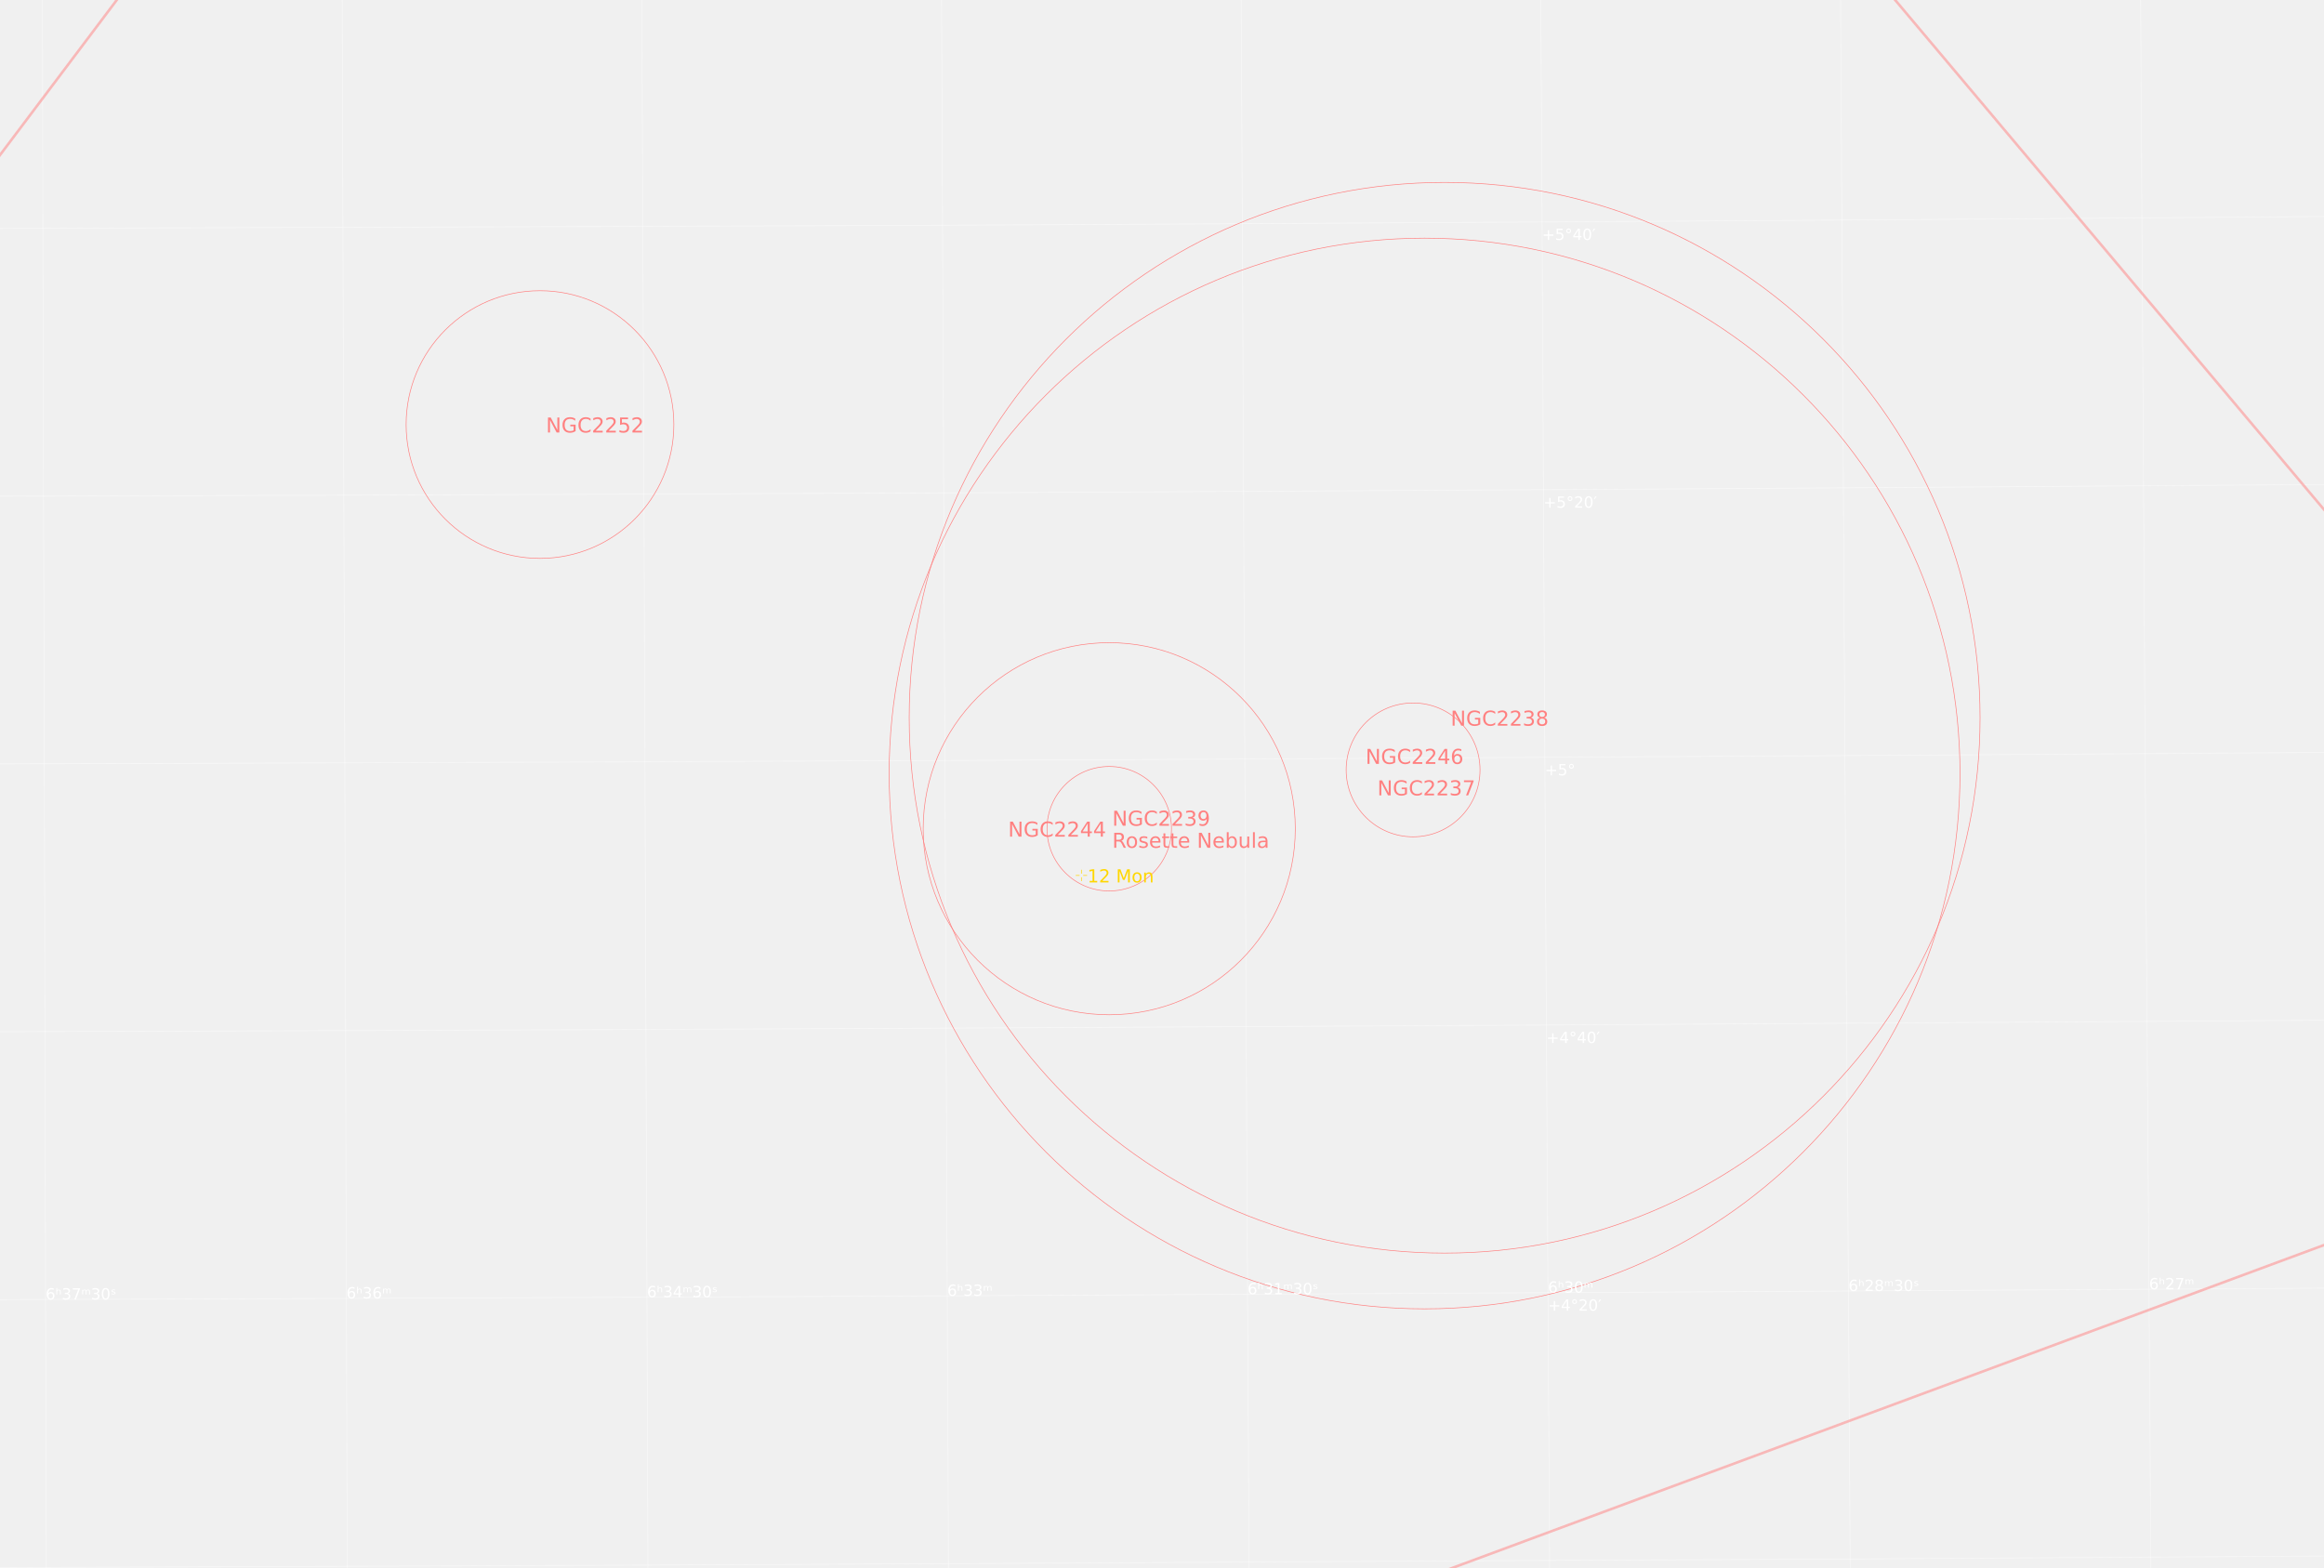
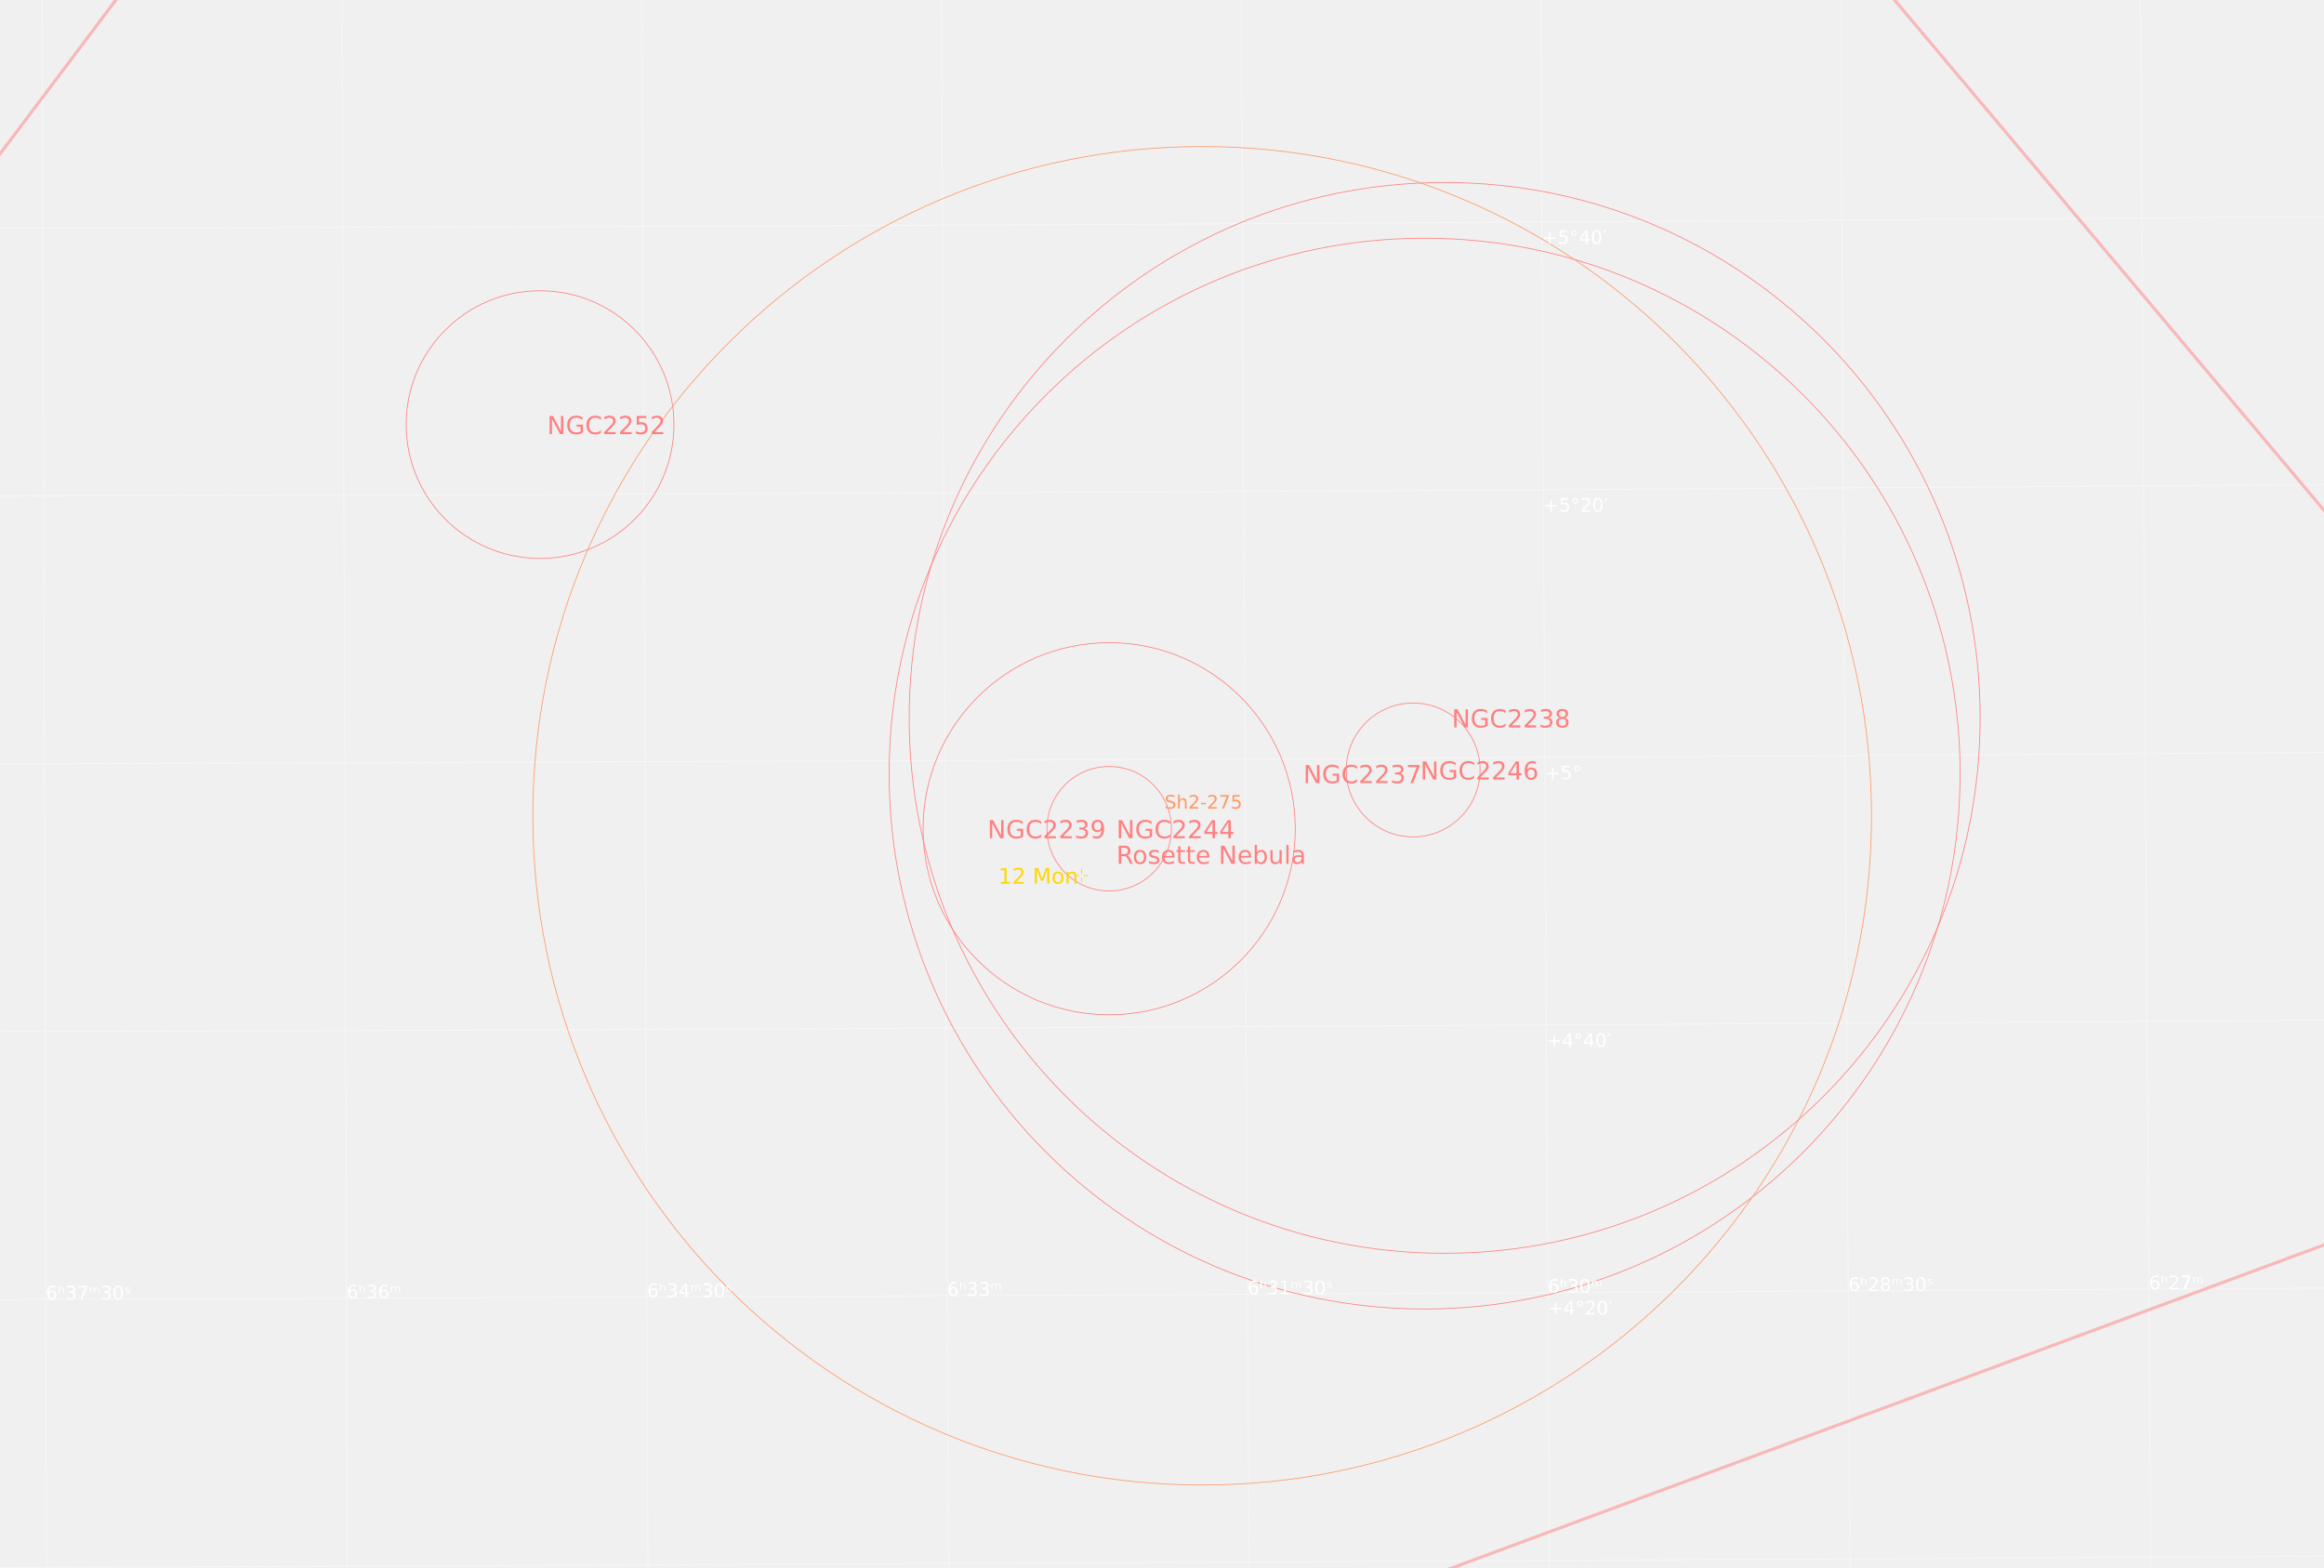
<svg xmlns="http://www.w3.org/2000/svg" viewBox="0 0 10845 7317" version="1.2" baseProfile="tiny">
  <defs>
</defs>
  <g fill="none" stroke="black" stroke-width="1" fill-rule="evenodd" stroke-linecap="square" stroke-linejoin="bevel">
    <g fill="none" stroke="#000000" stroke-opacity="1" stroke-width="1" stroke-linecap="square" stroke-linejoin="bevel" transform="matrix(1,0,0,1,0,0)" font-family="SF Pro Text" font-size="12" font-weight="400" font-style="normal">
</g>
-     <g fill="none" stroke="#ffffff" stroke-opacity="0.502" stroke-width="3" stroke-linecap="square" stroke-linejoin="miter" stroke-miterlimit="2" transform="matrix(1,0,0,1,0,0)" font-family="SF Pro Text" font-size="12" font-weight="400" font-style="normal">
-       <polyline fill="none" vector-effect="none" points="11449.9,8508.3 10734,8513.13 10018.3,8517.84 9302.83,8522.36 8587.53,8526.53 7872.37,8530.26 7157.28,8533.86 6442.14,8537.57 5726.89,8541.43 5011.57,8545.28 4296.31,8548.92 3581.07,8552.33 2865.78,8555.57 2150.38,8558.64 1434.78,8561.56 718.944,8564.34 2.913,8566.96 " />
-       <polyline fill="none" vector-effect="none" points="11440.8,7257.96 10725.3,7262.93 10009.9,7267.61 9294.68,7272.08 8579.74,7276.55 7864.96,7279.73 7150.27,7283.29 6435.57,7287 5720.64,7290.97 5005.49,7295.08 4291.06,7298.69 3576.28,7302.03 2861.54,7305.21 2146.56,7308.2 1431.35,7311.03 715.759,7313.69 -0.136,7316.25 " />
-       <polyline fill="none" vector-effect="none" points="11431.8,6007.88 10716.5,6012.76 10001.3,6017.46 9286.45,6021.69 8571.8,6025.84 7857.27,6029.8 7142.82,6033.62 6428.4,6037.46 5713.98,6041.16 4999.82,6045.07 4285.63,6048.67 3571.51,6051.97 2857.35,6055.08 2142.59,6058.01 1427.51,6060.72 712.254,6063.24 -3.016,6065.61 " />
-       <polyline fill="none" vector-effect="none" points="11422.5,4757.65 10707.1,4762.64 9992.11,4767.14 9277.64,4771.65 8563.46,4776.01 7849.38,4780.41 7135.38,4784.36 6421.48,4788.3 5707.62,4792.12 4993.9,4795.78 4280.42,4799.09 3566.76,4802.13 2852.61,4805.18 2138.47,4808.07 1423.8,4810.69 708.825,4813.14 -6.209,4815.36 " />
-       <polyline fill="none" vector-effect="none" points="11413.5,3507.29 10698.1,3512.59 9983.2,3517.71 9269.12,3522.45 8555.4,3526.8 7841.81,3530.93 7128.26,3535.02 6414.75,3539.22 5701.3,3543.04 4988.1,3546.67 4274.89,3550.03 3561.68,3552.8 2848.19,3556.11 2134.47,3558.65 1420.13,3561.07 705.749,3563.49 -8.916,3565.25 " />
-       <polyline fill="none" vector-effect="none" points="11405.1,2256.71 10690.4,2262.25 9975.93,2267.59 9261.9,2272.59 8548.32,2277.22 7835.03,2281.62 7121.85,2285.89 6408.59,2289.99 5695.35,2293.91 4982.48,2297.75 4269.56,2300.99 3556.66,2303.87 2843.19,2306.64 2129.58,2309.25 1415.65,2311.75 701.664,2313.81 -12.472,2315.93 " />
-       <polyline fill="none" vector-effect="none" points="11396.6,1005.9 10682.4,1011.65 9968.42,1017.19 9254.69,1022.49 8541.29,1027.44 7828.22,1032.02 7115.33,1036.4 6402.49,1040.66 5689.68,1044.7 4976.63,1048.31 4263.94,1051.5 3551.11,1054.39 2838.05,1057.01 2124.97,1059.48 1411.47,1061.76 698.184,1063.71 -15.277,1066.48 " />
-       <polyline fill="none" vector-effect="none" points="11449.9,8508.3 11444.7,7794.18 11439.6,7080.34 11434.4,6366.5 11429.2,5652.49 11423.8,4938.55 11418.5,4224.58 11413.6,3510.53 11408.8,2796.36 11403.9,2082.22 11399.1,1367.96 11394.2,653.524 11389.5,-60.929 " />
-       <polyline fill="none" vector-effect="none" points="10045.3,8517.67 10040.5,7803.67 10035.8,7089.78 10030.8,6375.86 10025.8,5662.04 10020.5,4947.9 10015.1,4233.88 10010.2,3520.75 10006,2806.88 10001.9,2092.95 9997.57,1378.92 9993.22,664.726 9988.87,-49.556 " />
-       <polyline fill="none" vector-effect="none" points="8641.53,8526.23 8637.08,7812.42 8632.59,7098.45 8628.05,6384.15 8623.41,5670.18 8618.6,4956.48 8613.8,4243.22 8609.3,3529.72 8605.17,2816.12 8601.21,2102.52 8597.21,1388.83 8593.09,675.009 8588.92,-38.992 " />
-       <polyline fill="none" vector-effect="none" points="7238.25,8533.45 7234.28,7819.23 7230.15,7105.24 7225.89,6391.62 7221.58,5677.94 7217.3,4964.62 7213.1,4251.38 7209.08,3537.79 7205.32,2824.42 7201.74,2111.12 7198.05,1397.64 7194.08,683.808 7190.06,-30.268 " />
-       <polyline fill="none" vector-effect="none" points="5834.89,8540.85 5831.37,7826.68 5827.63,7112.68 5823.72,6399 5820.01,5685.4 5816.32,4972.25 5812.84,4259.02 5809.04,3545.73 5805.67,2832.22 5802.22,2119.13 5799.03,1405.84 5795.53,692.015 5791.75,-22.077 " />
-       <polyline fill="none" vector-effect="none" points="4431.3,8548.25 4428.2,7834.29 4425.13,7120.36 4422.02,6406.5 4418.82,5692.83 4415.84,4979.29 4412.66,4265.87 4409.45,3552.55 4406.29,2839.36 4403.14,2126.22 4400.13,1412.67 4396.9,698.835 4393.71,-15.21 " />
-       <polyline fill="none" vector-effect="none" points="3027.78,8554.85 3025.26,7840.8 3022.84,7126.83 3020.38,6412.93 3017.73,5699.1 3015.03,4985.34 3012.42,4271.71 3009.76,3558.64 3006.84,2845.27 3004.16,2131.74 3001.29,1418.27 2998.14,704.393 2995.38,-9.77 " />
-       <polyline fill="none" vector-effect="none" points="1623.88,8560.81 1621.88,7846.67 1619.82,7132.6 1617.6,6418.61 1615.36,5704.71 1613.2,4990.89 1611.16,4277.17 1608.89,3563.71 1606.25,2850.23 1603.63,2136.66 1601.48,1422.8 1599.09,708.998 1596.99,-4.954 " />
-       <polyline fill="none" vector-effect="none" points="219.142,8566.19 217.378,7851.96 215.624,7137.74 213.918,6423.55 211.928,5709.53 210.112,4995.61 208.53,4281.79 206.924,3568.09 204.856,2854.33 202.652,2140.59 200.939,1427.31 199.475,713.567 197.994,-0.424 " />
+     <g fill="none" stroke="#ffffff" stroke-opacity="0.502" stroke-width="3.62" stroke-linecap="square" stroke-linejoin="miter" stroke-miterlimit="2" transform="matrix(1,0,0,1,0,0)" font-family="SF Pro Text" font-size="12" font-weight="400" font-style="normal">
+       <polyline fill="none" vector-effect="none" points="11449.7,8511.56 10733.9,8515.8 10018.4,8519.52 9302.97,8523.04 8587.65,8526.66 7872.18,8530.26 7156.69,8533.84 6441.49,8537.49 5726.54,8541 5011.79,8544.21 4297.09,8547.37 3581.96,8550.82 2866.55,8554.4 2151.23,8557.78 1435.83,8560.87 719.948,8563.68 3.765,8566.31 " />
+       <polyline fill="none" vector-effect="none" points="11440.6,7259.62 10725.1,7264.03 10009.6,7267.55 9294.05,7271.57 8579.15,7275.85 7863.82,7279.7 7148.8,7283.43 6434.2,7287.34 5719.64,7291.21 5005.06,7294.28 4291.23,7297.28 3576.09,7300.92 2861.08,7304.32 2146.23,7307.46 1431.72,7310.63 715.507,7313.24 0.005,7315.81 " />
+       <polyline fill="none" vector-effect="none" points="11431.2,6007.67 10716.4,6012.22 10000.6,6017.12 9285.57,6021.54 8570.78,6025.73 7855.78,6029.39 7141.82,6033.59 6427.63,6037.45 5713.4,6041.18 4999.52,6044.95 4285.13,6048.16 3571.1,6051.34 2856.86,6054.61 2142.1,6057.41 1427.65,6060.18 712.507,6062.96 -3.376,6065.49 " />
+       <polyline fill="none" vector-effect="none" points="11420.3,4757.48 10706.5,4762.62 9992.14,4767.2 9277.26,4771.76 8562.94,4776.14 7850.37,4780.02 7134.85,4784.47 6420.91,4788.17 5707.18,4792.15 4994.15,4795.61 4279.63,4799.18 3566.5,4802.13 2852.24,4805.1 2138.07,4807.99 1423.62,4810.57 709.502,4812.88 -6.236,4815.33 " />
+       <polyline fill="none" vector-effect="none" points="11412.7,3507.15 10698.4,3512.72 9983.61,3517.51 9269.65,3522.4 8555.49,3526.9 7841.65,3531.29 7128.33,3535.64 6414.71,3539.52 5701.36,3543.25 4987.61,3546.44 4273.77,3549.97 3560.6,3553.64 2848.17,3555.54 2133.65,3558.57 1420.02,3561.27 705.434,3563.28 -9.558,3565.05 " />
+       <polyline fill="none" vector-effect="none" points="11404.8,2256.97 10690.3,2262.66 9975.92,2267.89 9261.6,2273.06 8547.76,2277.43 7834.69,2282.11 7121.22,2286.53 6408.18,2290.42 5695.01,2294.22 4981.58,2297.85 4269.06,2301.18 3556.06,2304.04 2843.01,2306.89 2129.22,2309.31 1415.26,2311.84 701.548,2313.66 -12.671,2315.73 " />
+       <polyline fill="none" vector-effect="none" points="11396.8,1006.22 10682.1,1012.33 9968.29,1017.73 9254.23,1023.06 8540.88,1028 7827.43,1032.6 7114.6,1036.87 6401.64,1040.77 5689.07,1044.89 4976.15,1048.25 4263.71,1051.85 3550.63,1054.77 2837.58,1057.41 2124.43,1059.19 1411.28,1061.9 697.386,1063.78 -16.625,1065.53 " />
+       <polyline fill="none" vector-effect="none" points="11449.7,8511.56 11444.4,7796.87 11439.4,7081.81 11434.1,6366.91 11428.1,5652.57 11421.7,4938.85 11416.9,4224.95 11412.7,3511.07 11408.2,2797.27 11403.7,2083.35 11399.1,1369.23 11394.6,654.868 11389.4,-59.404 " />
+       <polyline fill="none" vector-effect="none" points="10045.5,8519.39 10040.5,7804.74 10035.4,7089.35 10030.3,6375.86 10025.2,5662.22 10020.5,4948.61 10015.7,4234.2 10010.7,3521.21 10006.4,2807.62 10001.9,2094.27 9997.29,1380.63 9992.97,666.159 9987.95,-47.323 " />
+       <polyline fill="none" vector-effect="none" points="8641.83,8526.38 8637.13,7812.08 8631.81,7097.92 8627.09,6383.94 8622.54,5670.53 8618.16,4957.2 8613.77,4243.87 8609.6,3530.47 8605.12,2817.08 8600.95,2103.67 8596.94,1390.25 8592.92,676.618 8588.51,-37.415 " />
+       <polyline fill="none" vector-effect="none" points="7237.96,8533.43 7233.38,7819.31 7229.01,7105.63 7225.19,6392.34 7220.92,5678.46 7216.93,4965.16 7213.11,4252.28 7209.42,3539.05 7205.04,2825.8 7201.3,2112.64 7197.61,1398.92 7193.65,685.385 7189.82,-27.924 " />
+       <polyline fill="none" vector-effect="none" points="5834.82,8540.49 5830.77,7826.81 5827.01,7113.28 5823.37,6399.27 5819.84,5685.85 5815.78,4973.14 5812.6,4259.52 5809.64,3546.72 5805.77,2833.15 5802.07,2120.41 5799.17,1406.78 5795.29,693.704 5791.61,-20.357 " />
+       <polyline fill="none" vector-effect="none" points="4432.43,8546.76 4429.1,7832.77 4425.39,7119.52 4422.44,6406.15 4418.44,5692.39 4415.63,4979.6 4412.28,4266.36 4408.64,3553.3 4406.44,2840.4 4403.19,2127.08 4400.22,1413.66 4396.78,700.133 4393.67,-13.792 " />
+       <polyline fill="none" vector-effect="none" points="3029.09,8553.59 3025.87,7839.8 3022.87,7126.07 3020.6,6412.41 3017.55,5699.02 3015.05,4985.66 3012.6,4272.52 3010.39,3558.86 3007.14,2846.22 3004.36,2133.16 3000.67,1419.69 2998.28,705.915 2995.56,-8.174 " />
+       <polyline fill="none" vector-effect="none" points="1625.49,8560.09 1623.03,7846.25 1620.01,7132.24 1618.05,6418.15 1615.84,5704.59 1613.61,4991.1 1611.3,4277.99 1609.42,3564.48 1606.54,2851.07 1604.01,2137.83 1601.72,1424.1 1599.11,710.034 1596.23,-3.926 " />
+       <polyline fill="none" vector-effect="none" points="220.734,8565.53 218.458,7851.5 216.401,7137.53 214.273,6423.68 212.618,5709.85 211.075,4995.95 209.051,4282.39 207.247,3568.67 205.136,2855.54 203.295,2141.47 200.774,1427.62 199.102,713.731 196.25,-0.444 " />
    </g>
-     <g fill="none" stroke="#ff8080" stroke-opacity="0.502" stroke-width="12" stroke-linecap="square" stroke-linejoin="miter" stroke-miterlimit="2" transform="matrix(1,0,0,1,0,0)" font-family="DejaVu Sans" font-size="72" font-weight="400" font-style="normal">
-       <polyline fill="none" vector-effect="none" points="4469.5,-5198.56 13041.7,4989.03 " />
-       <polyline fill="none" vector-effect="none" points="13039.3,4997.93 -9502.54,13349.2 " />
-       <polyline fill="none" vector-effect="none" points="4459.54,-5198.29 -9505.23,13345.6 " />
+     <g fill="none" stroke="#ff8080" stroke-opacity="0.502" stroke-width="14.48" stroke-linecap="square" stroke-linejoin="miter" stroke-miterlimit="2" transform="matrix(1,0,0,1,0,0)" font-family="DejaVu Sans" font-size="87" font-weight="400" font-style="normal">
+       <polyline fill="none" vector-effect="none" points="4465.33,-5200.21 13039.4,4989.45 " />
+       <polyline fill="none" vector-effect="none" points="13037,4998.35 -9501.88,13347.8 " />
+       <polyline fill="none" vector-effect="none" points="4455.37,-5199.94 -9504.57,13344.1 " />
    </g>
-     <g fill="none" stroke="#ff8080" stroke-opacity="1" stroke-width="3" stroke-linecap="square" stroke-linejoin="miter" stroke-miterlimit="2" transform="matrix(1,0,0,1,0,0)" font-family="DejaVu Sans" font-size="192" font-weight="400" font-style="normal">
-       <ellipse cx="5176.28" cy="3867.82" rx="868.262" ry="868.262" />
-       <circle cx="5176.28" cy="3867.82" r="290.462" />
-       <circle cx="6647.83" cy="3610.15" r="2498.59" />
-       <ellipse cx="6594.24" cy="3593.27" rx="312.324" ry="312.324" />
-       <ellipse cx="6741.36" cy="3349.92" rx="2498.59" ry="2498.59" />
-       <circle cx="2519.82" cy="1981.47" r="624.649" />
+     <g fill="none" stroke="#ff8080" stroke-opacity="1" stroke-width="3.62" stroke-linecap="square" stroke-linejoin="miter" stroke-miterlimit="2" transform="matrix(1,0,0,1,0,0)" font-family="DejaVu Sans" font-size="232" font-weight="400" font-style="normal">
+       <circle cx="5175.98" cy="3867.86" r="290.489" />
+       <circle cx="5175.98" cy="3867.86" r="868.345" />
+       <circle cx="6648.04" cy="3610.54" r="2498.83" />
+       <ellipse cx="6594.47" cy="3593.62" rx="312.354" ry="312.354" />
+       <circle cx="6741.55" cy="3350.57" r="2498.83" />
+       <circle cx="2520.21" cy="1981.61" r="624.709" />
    </g>
-     <g fill="none" stroke="#ffd700" stroke-opacity="1" stroke-width="3" stroke-linecap="square" stroke-linejoin="miter" stroke-miterlimit="2" transform="matrix(1,0,0,1,0,0)" font-family="DejaVu Sans" font-size="192" font-weight="400" font-style="normal">
-       <polyline fill="none" vector-effect="none" points="5021.42,4085.85 5036.42,4085.85 " />
-       <polyline fill="none" vector-effect="none" points="5071.42,4085.85 5056.42,4085.85 " />
-       <polyline fill="none" vector-effect="none" points="5046.42,4110.85 5046.42,4095.85 " />
-       <polyline fill="none" vector-effect="none" points="5046.42,4060.85 5046.42,4075.85 " />
+     <g fill="none" stroke="#ff9966" stroke-opacity="1" stroke-width="3.62" stroke-linecap="square" stroke-linejoin="miter" stroke-miterlimit="2" transform="matrix(1,0,0,1,0,0)" font-family="DejaVu Sans" font-size="232" font-weight="400" font-style="normal">
+       <ellipse cx="5609.94" cy="3807.42" rx="3123.54" ry="3123.54" />
    </g>
-     <g fill="none" stroke="#ffd700" stroke-opacity="1" stroke-width="1" stroke-linecap="square" stroke-linejoin="miter" stroke-miterlimit="2" transform="matrix(1,0,0,1,0,0)" font-family="DejaVu Sans" font-size="84" font-weight="400" font-style="normal">
-       <text fill="#ffd700" fill-opacity="1" stroke="none" xml:space="preserve" x="5074.41" y="4118.35" font-family="DejaVu Sans" font-size="84" font-weight="400" font-style="normal">12 Mon</text>
+     <g fill="none" stroke="#ffd700" stroke-opacity="1" stroke-width="3.62" stroke-linecap="square" stroke-linejoin="miter" stroke-miterlimit="2" transform="matrix(1,0,0,1,0,0)" font-family="DejaVu Sans" font-size="232" font-weight="400" font-style="normal">
+       <polyline fill="none" vector-effect="none" points="5017.17,4085.99 5035.27,4085.99 " />
+       <polyline fill="none" vector-effect="none" points="5076.47,4085.99 5058.37,4085.99 " />
+       <polyline fill="none" vector-effect="none" points="5046.82,4115.64 5046.82,4097.54 " />
+       <polyline fill="none" vector-effect="none" points="5046.82,4056.34 5046.82,4074.44 " />
    </g>
-     <g fill="none" stroke="#ff8080" stroke-opacity="1" stroke-width="1" stroke-linecap="square" stroke-linejoin="miter" stroke-miterlimit="2" transform="matrix(1,0,0,1,0,0)" font-family="DejaVu Sans" font-size="96" font-weight="400" font-style="normal">
-       <text fill="#ff8080" fill-opacity="1" stroke="none" xml:space="preserve" x="4704.27" y="3904.82" font-family="DejaVu Sans" font-size="96" font-weight="400" font-style="normal">NGC2244</text>
-       <text fill="#ff8080" fill-opacity="1" stroke="none" xml:space="preserve" x="5190.27" y="3853.82" font-family="DejaVu Sans" font-size="96" font-weight="400" font-style="normal">NGC2239</text>
-       <text fill="#ff8080" fill-opacity="1" stroke="none" xml:space="preserve" x="5190.27" y="3956.82" font-family="DejaVu Sans" font-size="96" font-weight="400" font-style="normal">Rosette Nebula</text>
-       <text fill="#ff8080" fill-opacity="1" stroke="none" xml:space="preserve" x="6427.33" y="3712.15" font-family="DejaVu Sans" font-size="96" font-weight="400" font-style="normal">NGC2237</text>
-       <text fill="#ff8080" fill-opacity="1" stroke="none" xml:space="preserve" x="6372.23" y="3565.27" font-family="DejaVu Sans" font-size="96" font-weight="400" font-style="normal">NGC2246</text>
-       <text fill="#ff8080" fill-opacity="1" stroke="none" xml:space="preserve" x="6769.36" y="3386.92" font-family="DejaVu Sans" font-size="96" font-weight="400" font-style="normal">NGC2238</text>
-       <text fill="#ff8080" fill-opacity="1" stroke="none" xml:space="preserve" x="2547.81" y="2018.47" font-family="DejaVu Sans" font-size="96" font-weight="400" font-style="normal">NGC2252</text>
+     <g fill="none" stroke="#ffd700" stroke-opacity="1" stroke-width="1" stroke-linecap="square" stroke-linejoin="miter" stroke-miterlimit="2" transform="matrix(1,0,0,1,0,0)" font-family="DejaVu Sans" font-size="101" font-weight="400" font-style="normal">
+       <text fill="#ffd700" fill-opacity="1" stroke="none" xml:space="preserve" x="4658.55" y="4124.49" font-family="DejaVu Sans" font-size="101" font-weight="400" font-style="normal">12 Mon</text>
    </g>
-     <g fill="none" stroke="#ffffff" stroke-opacity="1" stroke-width="1" stroke-linecap="square" stroke-linejoin="miter" stroke-miterlimit="2" transform="matrix(1,0,0,1,0,0)" font-family="DejaVu Sans" font-size="72" font-weight="400" font-style="normal">
-       <text fill="#ffffff" fill-opacity="1" stroke="none" xml:space="preserve" x="7223.72" y="6117.17" font-family="DejaVu Sans" font-size="72" font-weight="400" font-style="normal">+4°20′</text>
-       <text fill="#ffffff" fill-opacity="1" stroke="none" xml:space="preserve" x="7216.22" y="4867.91" font-family="DejaVu Sans" font-size="72" font-weight="400" font-style="normal">+4°40′</text>
-       <text fill="#ffffff" fill-opacity="1" stroke="none" xml:space="preserve" x="7209.05" y="3618.55" font-family="DejaVu Sans" font-size="72" font-weight="400" font-style="normal">+5°</text>
-       <text fill="#ffffff" fill-opacity="1" stroke="none" xml:space="preserve" x="7202.61" y="2369.41" font-family="DejaVu Sans" font-size="72" font-weight="400" font-style="normal">+5°20′</text>
-       <text fill="#ffffff" fill-opacity="1" stroke="none" xml:space="preserve" x="7196.05" y="1119.91" font-family="DejaVu Sans" font-size="72" font-weight="400" font-style="normal">+5°40′</text>
-       <text fill="#ffffff" fill-opacity="1" stroke="none" xml:space="preserve" x="10028.3" y="6017.29" font-family="DejaVu Sans" font-size="72" font-weight="400" font-style="normal">6ʰ27ᵐ</text>
-       <text fill="#ffffff" fill-opacity="1" stroke="none" xml:space="preserve" x="8625.73" y="6025.53" font-family="DejaVu Sans" font-size="72" font-weight="400" font-style="normal">6ʰ28ᵐ30ˢ</text>
-       <text fill="#ffffff" fill-opacity="1" stroke="none" xml:space="preserve" x="7223.72" y="6033.17" font-family="DejaVu Sans" font-size="72" font-weight="400" font-style="normal">6ʰ30ᵐ</text>
-       <text fill="#ffffff" fill-opacity="1" stroke="none" xml:space="preserve" x="5821.83" y="6040.58" font-family="DejaVu Sans" font-size="72" font-weight="400" font-style="normal">6ʰ31ᵐ30ˢ</text>
-       <text fill="#ffffff" fill-opacity="1" stroke="none" xml:space="preserve" x="4420.38" y="6048.02" font-family="DejaVu Sans" font-size="72" font-weight="400" font-style="normal">6ʰ33ᵐ</text>
-       <text fill="#ffffff" fill-opacity="1" stroke="none" xml:space="preserve" x="3019.11" y="6054.39" font-family="DejaVu Sans" font-size="72" font-weight="400" font-style="normal">6ʰ34ᵐ30ˢ</text>
-       <text fill="#ffffff" fill-opacity="1" stroke="none" xml:space="preserve" x="1616.47" y="6060.03" font-family="DejaVu Sans" font-size="72" font-weight="400" font-style="normal">6ʰ36ᵐ</text>
-       <text fill="#ffffff" fill-opacity="1" stroke="none" xml:space="preserve" x="212.953" y="6064.91" font-family="DejaVu Sans" font-size="72" font-weight="400" font-style="normal">6ʰ37ᵐ30ˢ</text>
+     <g fill="none" stroke="#ff8080" stroke-opacity="1" stroke-width="1" stroke-linecap="square" stroke-linejoin="miter" stroke-miterlimit="2" transform="matrix(1,0,0,1,0,0)" font-family="DejaVu Sans" font-size="116" font-weight="400" font-style="normal">
+       <text fill="#ff8080" fill-opacity="1" stroke="none" xml:space="preserve" x="5209.23" y="4031.66" font-family="DejaVu Sans" font-size="116" font-weight="400" font-style="normal">Rosette Nebula</text>
+       <text fill="#ff8080" fill-opacity="1" stroke="none" xml:space="preserve" x="5209.23" y="3912.36" font-family="DejaVu Sans" font-size="116" font-weight="400" font-style="normal">NGC2244</text>
+       <text fill="#ff8080" fill-opacity="1" stroke="none" xml:space="preserve" x="4607.7" y="3912.36" font-family="DejaVu Sans" font-size="116" font-weight="400" font-style="normal">NGC2239</text>
+       <text fill="#ff8080" fill-opacity="1" stroke="none" xml:space="preserve" x="6081.77" y="3655.04" font-family="DejaVu Sans" font-size="116" font-weight="400" font-style="normal">NGC2237</text>
+       <text fill="#ff8080" fill-opacity="1" stroke="none" xml:space="preserve" x="6627.73" y="3638.12" font-family="DejaVu Sans" font-size="116" font-weight="400" font-style="normal">NGC2246</text>
+       <text fill="#ff8080" fill-opacity="1" stroke="none" xml:space="preserve" x="6774.81" y="3395.07" font-family="DejaVu Sans" font-size="116" font-weight="400" font-style="normal">NGC2238</text>
+       <text fill="#ff8080" fill-opacity="1" stroke="none" xml:space="preserve" x="2553.47" y="2026.11" font-family="DejaVu Sans" font-size="116" font-weight="400" font-style="normal">NGC2252</text>
+     </g>
+     <g fill="none" stroke="#ff9966" stroke-opacity="1" stroke-width="1" stroke-linecap="square" stroke-linejoin="miter" stroke-miterlimit="2" transform="matrix(1,0,0,1,0,0)" font-family="DejaVu Sans" font-size="87" font-weight="400" font-style="normal">
+       <text fill="#ff9966" fill-opacity="1" stroke="none" xml:space="preserve" x="5434.44" y="3774.15" font-family="DejaVu Sans" font-size="87" font-weight="400" font-style="normal">Sh2-275</text>
+     </g>
+     <g fill="none" stroke="#ffffff" stroke-opacity="1" stroke-width="1" stroke-linecap="square" stroke-linejoin="miter" stroke-miterlimit="2" transform="matrix(1,0,0,1,0,0)" font-family="DejaVu Sans" font-size="87" font-weight="400" font-style="normal">
+       <text fill="#ffffff" fill-opacity="1" stroke="none" xml:space="preserve" x="7222.94" y="6135.19" font-family="DejaVu Sans" font-size="87" font-weight="400" font-style="normal">+4°20′</text>
+       <text fill="#ffffff" fill-opacity="1" stroke="none" xml:space="preserve" x="7216" y="4886.01" font-family="DejaVu Sans" font-size="87" font-weight="400" font-style="normal">+4°40′</text>
+       <text fill="#ffffff" fill-opacity="1" stroke="none" xml:space="preserve" x="7209.39" y="3637.14" font-family="DejaVu Sans" font-size="87" font-weight="400" font-style="normal">+5°</text>
+       <text fill="#ffffff" fill-opacity="1" stroke="none" xml:space="preserve" x="7202.2" y="2388.13" font-family="DejaVu Sans" font-size="87" font-weight="400" font-style="normal">+5°20′</text>
+       <text fill="#ffffff" fill-opacity="1" stroke="none" xml:space="preserve" x="7195.58" y="1138.35" font-family="DejaVu Sans" font-size="87" font-weight="400" font-style="normal">+5°40′</text>
+       <text fill="#ffffff" fill-opacity="1" stroke="none" xml:space="preserve" x="10027.7" y="6016.96" font-family="DejaVu Sans" font-size="87" font-weight="400" font-style="normal">6ʰ27ᵐ</text>
+       <text fill="#ffffff" fill-opacity="1" stroke="none" xml:space="preserve" x="8624.86" y="6025.4" font-family="DejaVu Sans" font-size="87" font-weight="400" font-style="normal">6ʰ28ᵐ30ˢ</text>
+       <text fill="#ffffff" fill-opacity="1" stroke="none" xml:space="preserve" x="7222.94" y="6033.19" font-family="DejaVu Sans" font-size="87" font-weight="400" font-style="normal">6ʰ30ᵐ</text>
+       <text fill="#ffffff" fill-opacity="1" stroke="none" xml:space="preserve" x="5821.56" y="6040.65" font-family="DejaVu Sans" font-size="87" font-weight="400" font-style="normal">6ʰ31ᵐ30ˢ</text>
+       <text fill="#ffffff" fill-opacity="1" stroke="none" xml:space="preserve" x="4420.2" y="6047.55" font-family="DejaVu Sans" font-size="87" font-weight="400" font-style="normal">6ʰ33ᵐ</text>
+       <text fill="#ffffff" fill-opacity="1" stroke="none" xml:space="preserve" x="3019.14" y="6053.71" font-family="DejaVu Sans" font-size="87" font-weight="400" font-style="normal">6ʰ34ᵐ30ˢ</text>
+       <text fill="#ffffff" fill-opacity="1" stroke="none" xml:space="preserve" x="1617.08" y="6059.42" font-family="DejaVu Sans" font-size="87" font-weight="400" font-style="normal">6ʰ36ᵐ</text>
+       <text fill="#ffffff" fill-opacity="1" stroke="none" xml:space="preserve" x="213.453" y="6064.72" font-family="DejaVu Sans" font-size="87" font-weight="400" font-style="normal">6ʰ37ᵐ30ˢ</text>
    </g>
  </g>
</svg>
